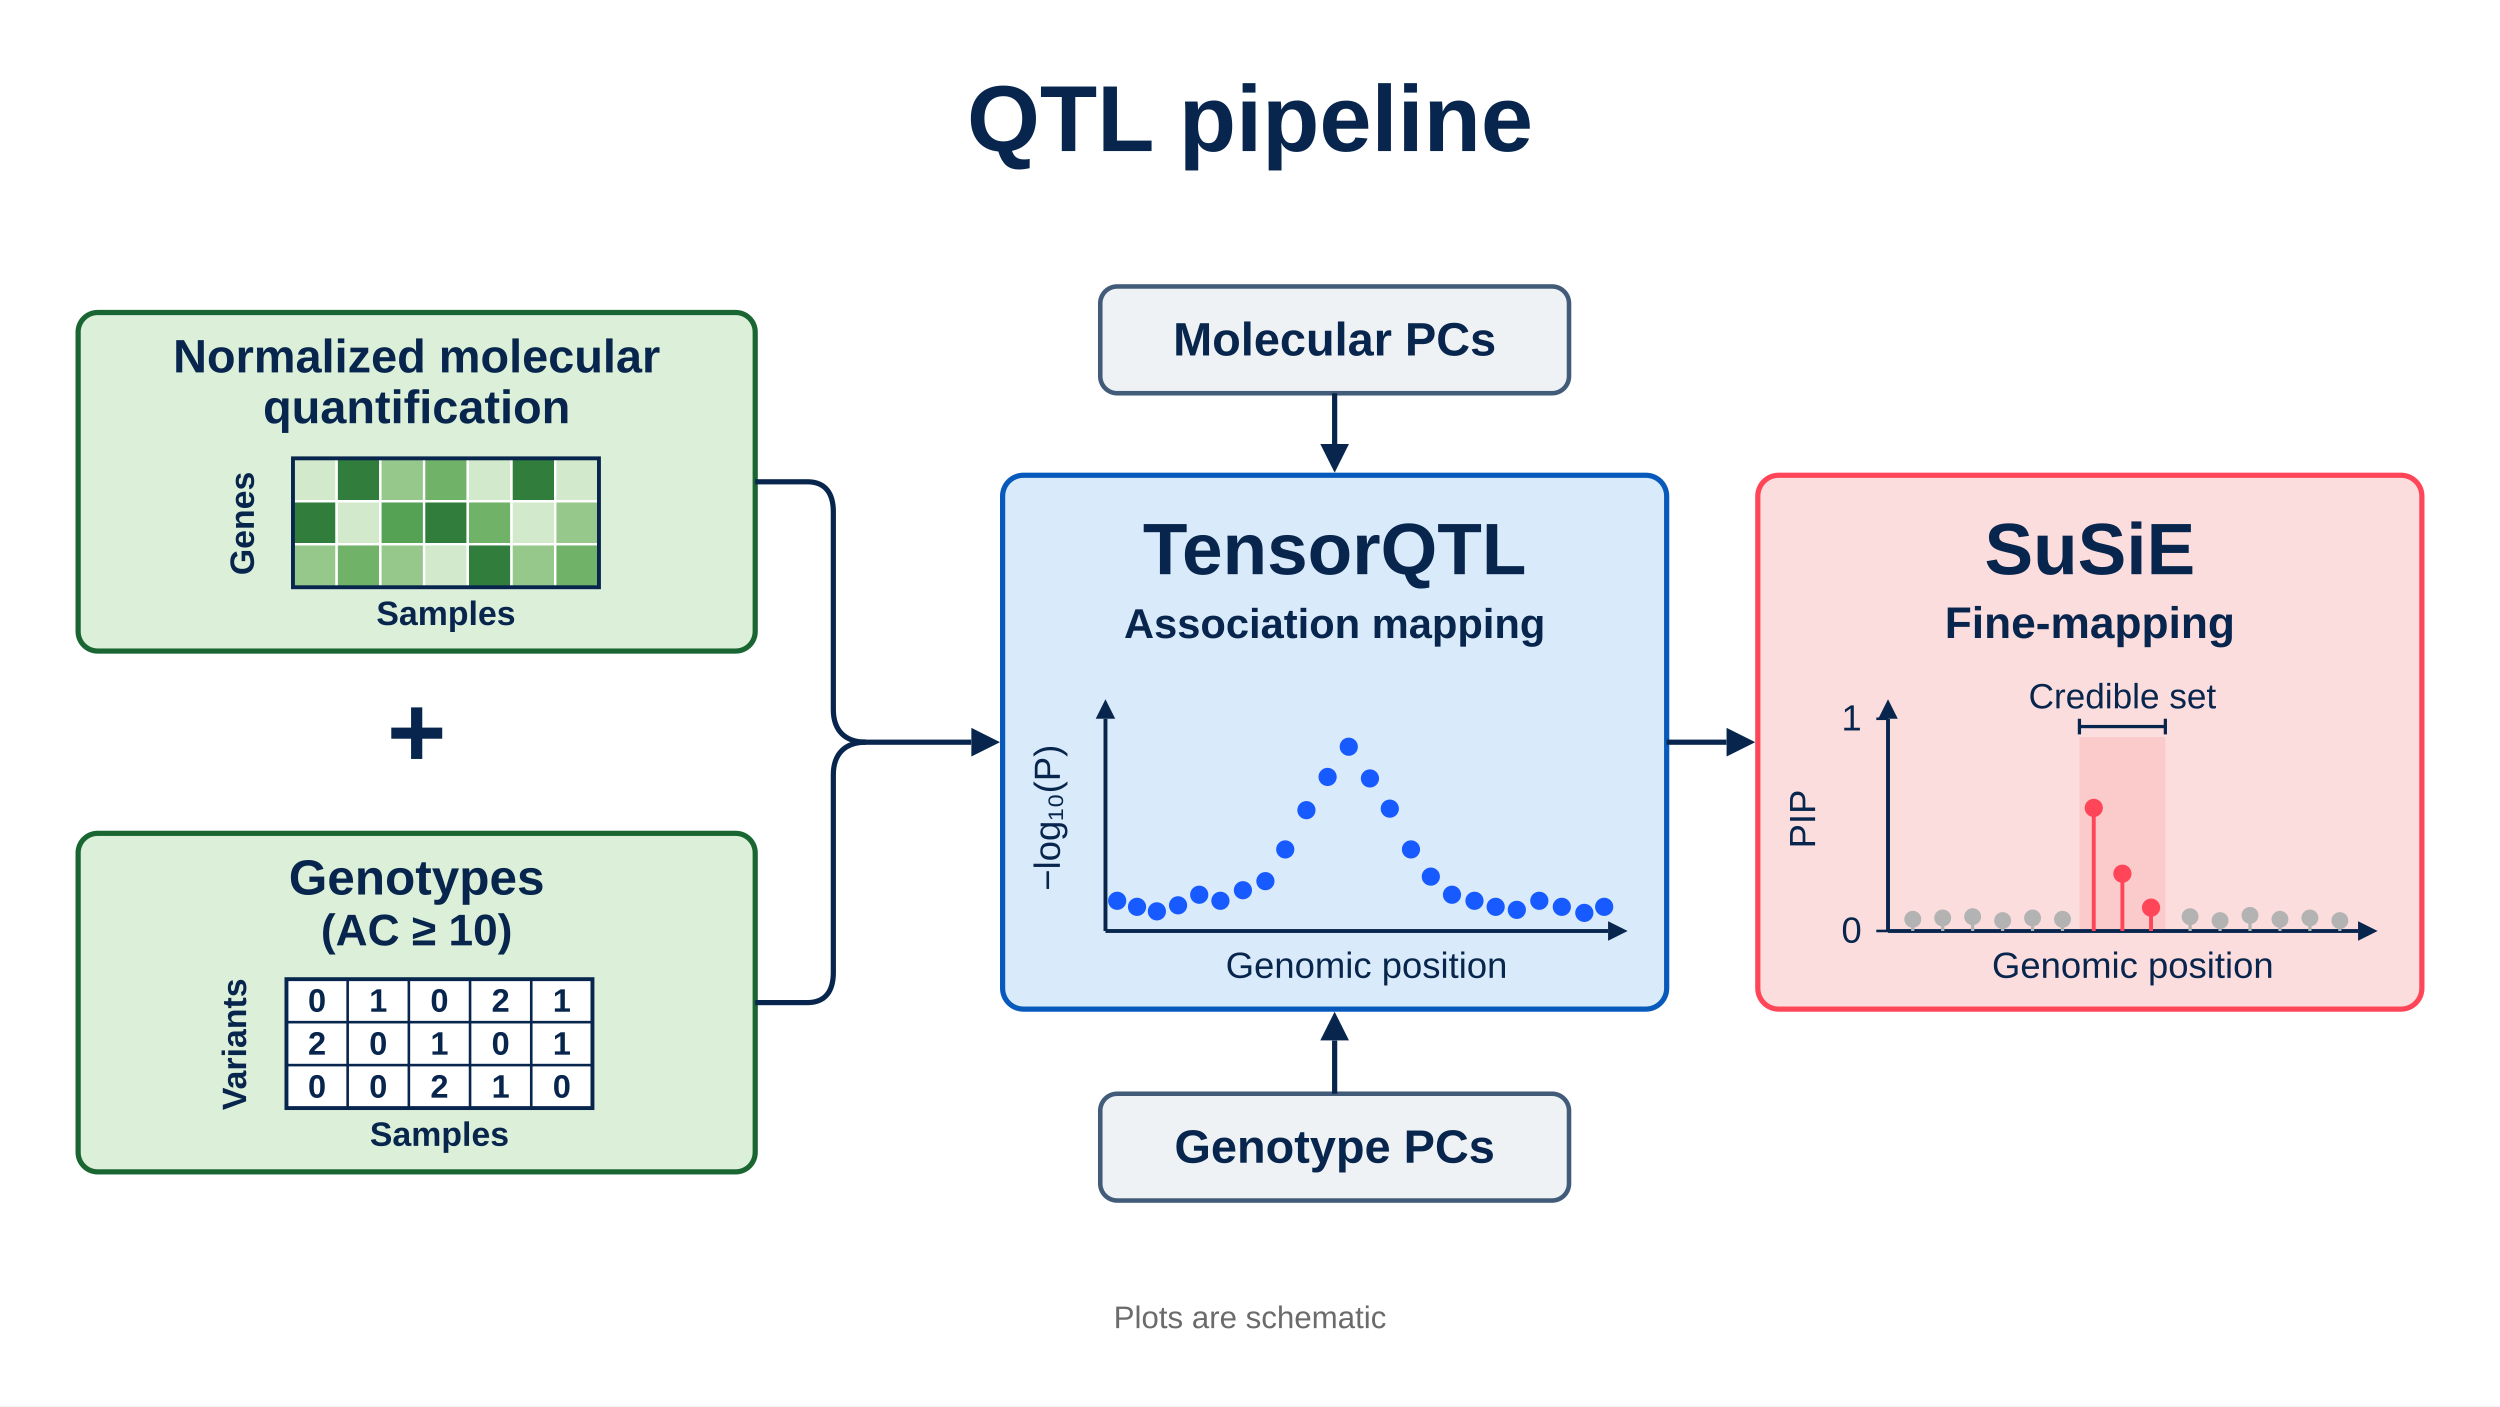
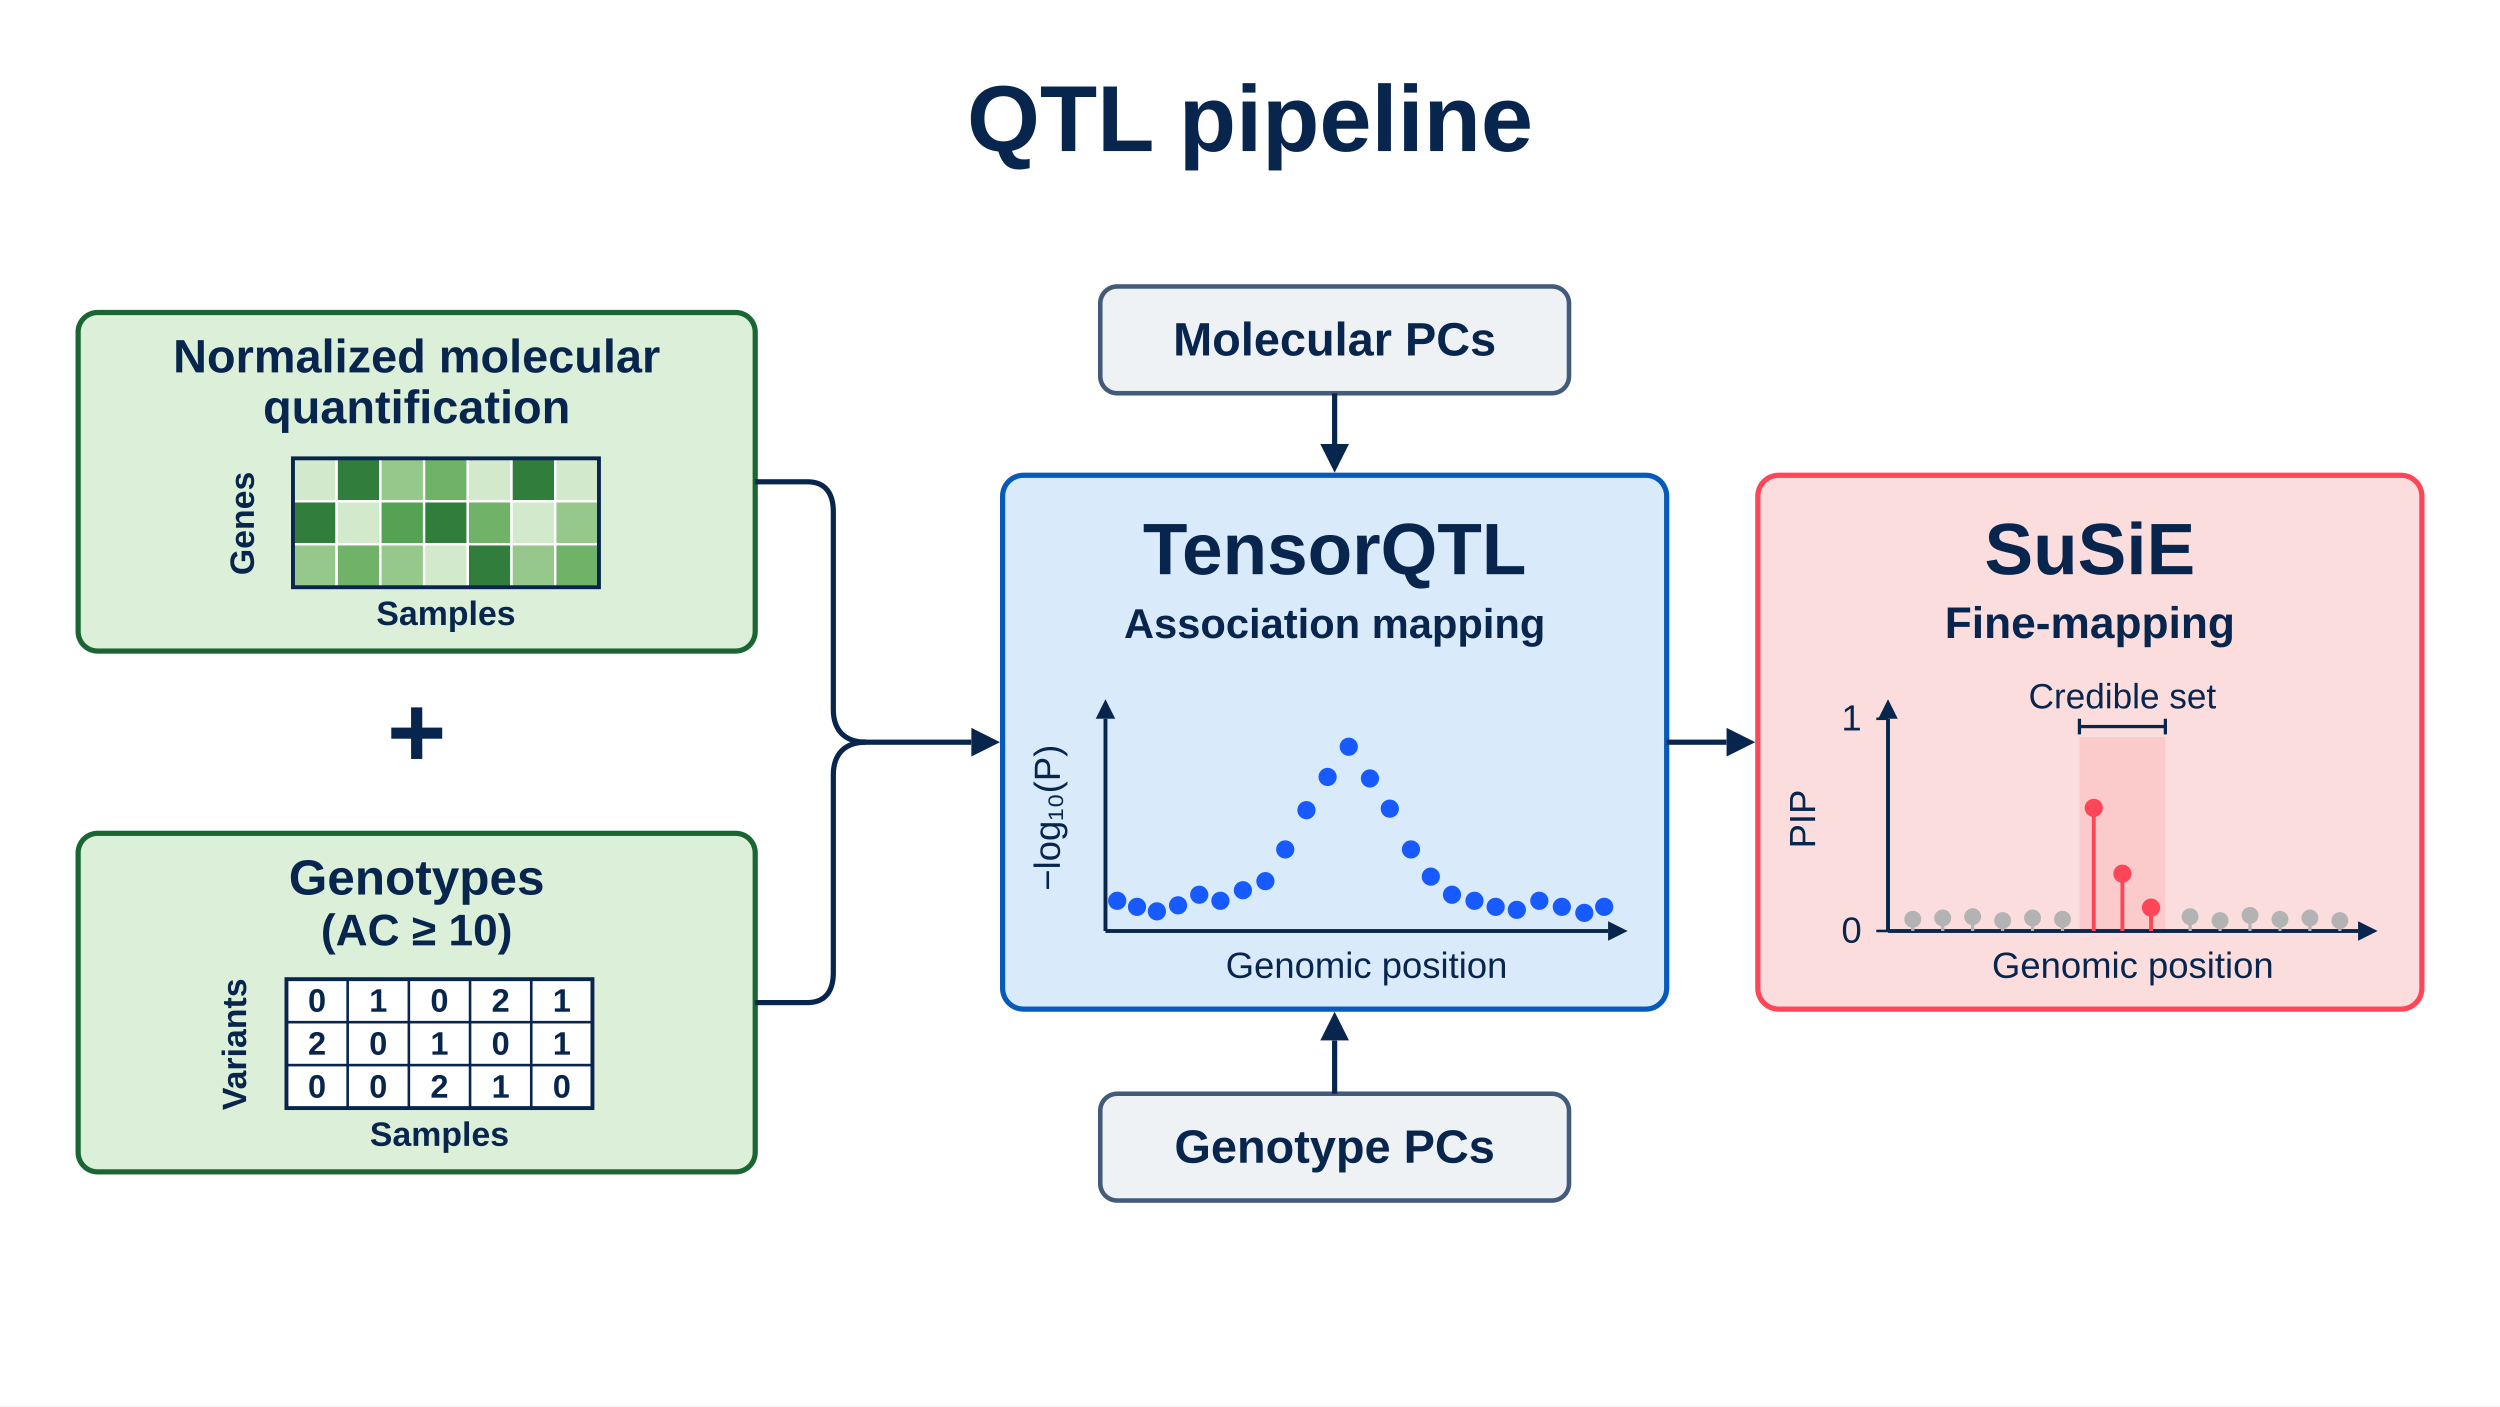
<svg xmlns="http://www.w3.org/2000/svg" width="183.0mm" height="102.938mm" viewBox="0 0 1920 1080" role="img" aria-labelledby="title description" stroke="none">
  <rect x="0" y="0" width="1920" height="1080" rx="0" fill="#FFFFFF" stroke="none" stroke-width="0" />
  <text x="960" y="116" font-family="Arial, Helvetica, sans-serif" font-size="72" font-weight="700" text-anchor="middle" fill="#08264D">QTL pipeline</text>
  <rect x="60" y="240" width="520" height="260" rx="15" fill="#DCEFD8" stroke="#196633" stroke-width="4" />
  <rect x="60" y="640" width="520" height="260" rx="15" fill="#DCEFD8" stroke="#196633" stroke-width="4" />
  <text x="320" y="286" font-family="Arial, Helvetica, sans-serif" font-size="36" font-weight="700" text-anchor="middle" fill="#08264D">Normalized molecular</text>
  <text x="320" y="325" font-family="Arial, Helvetica, sans-serif" font-size="36" font-weight="700" text-anchor="middle" fill="#08264D">quantification</text>
  <text x="320" y="687" font-family="Arial, Helvetica, sans-serif" font-size="38" font-weight="700" text-anchor="middle" fill="#08264D">Genotypes</text>
  <text x="320" y="726" font-family="Arial, Helvetica, sans-serif" font-size="34" font-weight="700" text-anchor="middle" fill="#08264D">(AC ≥ 10)</text>
  <text x="320" y="589" font-family="Arial, Helvetica, sans-serif" font-size="78" font-weight="700" text-anchor="middle" fill="#08264D">+</text>
  <rect x="225.0" y="352.0" width="33.571" height="33.0" rx="0" fill="#D2E9CB" stroke="#FFFFFF" stroke-width="1.8" />
  <rect x="258.571" y="352.0" width="33.571" height="33.0" rx="0" fill="#317E3C" stroke="#FFFFFF" stroke-width="1.8" />
  <rect x="292.143" y="352.0" width="33.571" height="33.0" rx="0" fill="#97C88B" stroke="#FFFFFF" stroke-width="1.8" />
  <rect x="325.714" y="352.0" width="33.571" height="33.0" rx="0" fill="#70B268" stroke="#FFFFFF" stroke-width="1.8" />
  <rect x="359.286" y="352.0" width="33.571" height="33.0" rx="0" fill="#D2E9CB" stroke="#FFFFFF" stroke-width="1.8" />
  <rect x="392.857" y="352.0" width="33.571" height="33.0" rx="0" fill="#317E3C" stroke="#FFFFFF" stroke-width="1.8" />
  <rect x="426.429" y="352.0" width="33.571" height="33.0" rx="0" fill="#D2E9CB" stroke="#FFFFFF" stroke-width="1.8" />
  <rect x="225.0" y="385.0" width="33.571" height="33.0" rx="0" fill="#317E3C" stroke="#FFFFFF" stroke-width="1.8" />
  <rect x="258.571" y="385.0" width="33.571" height="33.0" rx="0" fill="#D2E9CB" stroke="#FFFFFF" stroke-width="1.8" />
  <rect x="292.143" y="385.0" width="33.571" height="33.0" rx="0" fill="#55A254" stroke="#FFFFFF" stroke-width="1.8" />
  <rect x="325.714" y="385.0" width="33.571" height="33.0" rx="0" fill="#317E3C" stroke="#FFFFFF" stroke-width="1.8" />
  <rect x="359.286" y="385.0" width="33.571" height="33.0" rx="0" fill="#70B268" stroke="#FFFFFF" stroke-width="1.8" />
  <rect x="392.857" y="385.0" width="33.571" height="33.0" rx="0" fill="#D2E9CB" stroke="#FFFFFF" stroke-width="1.8" />
  <rect x="426.429" y="385.0" width="33.571" height="33.0" rx="0" fill="#97C88B" stroke="#FFFFFF" stroke-width="1.8" />
  <rect x="225.0" y="418.0" width="33.571" height="33.0" rx="0" fill="#97C88B" stroke="#FFFFFF" stroke-width="1.8" />
  <rect x="258.571" y="418.0" width="33.571" height="33.0" rx="0" fill="#70B268" stroke="#FFFFFF" stroke-width="1.8" />
  <rect x="292.143" y="418.0" width="33.571" height="33.0" rx="0" fill="#97C88B" stroke="#FFFFFF" stroke-width="1.8" />
  <rect x="325.714" y="418.0" width="33.571" height="33.0" rx="0" fill="#D2E9CB" stroke="#FFFFFF" stroke-width="1.8" />
  <rect x="359.286" y="418.0" width="33.571" height="33.0" rx="0" fill="#317E3C" stroke="#FFFFFF" stroke-width="1.8" />
  <rect x="392.857" y="418.0" width="33.571" height="33.0" rx="0" fill="#97C88B" stroke="#FFFFFF" stroke-width="1.8" />
  <rect x="426.429" y="418.0" width="33.571" height="33.0" rx="0" fill="#70B268" stroke="#FFFFFF" stroke-width="1.8" />
  <rect x="225" y="352" width="235" height="99" rx="0" fill="none" stroke="#08264D" stroke-width="3" />
  <text x="195" y="402" font-family="Arial, Helvetica, sans-serif" font-size="26" font-weight="700" text-anchor="middle" fill="#08264D" transform="rotate(-90 195 402)">Genes</text>
  <text x="342.5" y="480" font-family="Arial, Helvetica, sans-serif" font-size="26" font-weight="700" text-anchor="middle" fill="#08264D">Samples</text>
  <rect x="220" y="752" width="235" height="99" rx="0" fill="#FFFFFF" stroke="#08264D" stroke-width="3" />
  <path d="M 267.0 752 L 267.0 851" fill="none" stroke="#08264D" stroke-width="2" stroke-linejoin="round" stroke-linecap="butt" />
  <path d="M 314.0 752 L 314.0 851" fill="none" stroke="#08264D" stroke-width="2" stroke-linejoin="round" stroke-linecap="butt" />
  <path d="M 361.0 752 L 361.0 851" fill="none" stroke="#08264D" stroke-width="2" stroke-linejoin="round" stroke-linecap="butt" />
  <path d="M 408.0 752 L 408.0 851" fill="none" stroke="#08264D" stroke-width="2" stroke-linejoin="round" stroke-linecap="butt" />
  <path d="M 220 785.0 L 455 785.0" fill="none" stroke="#08264D" stroke-width="2" stroke-linejoin="round" stroke-linecap="butt" />
  <path d="M 220 818.0 L 455 818.0" fill="none" stroke="#08264D" stroke-width="2" stroke-linejoin="round" stroke-linecap="butt" />
  <text x="243.5" y="777.0" font-family="Arial, Helvetica, sans-serif" font-size="25" font-weight="700" text-anchor="middle" fill="#08264D">0</text>
  <text x="290.5" y="777.0" font-family="Arial, Helvetica, sans-serif" font-size="25" font-weight="700" text-anchor="middle" fill="#08264D">1</text>
  <text x="337.5" y="777.0" font-family="Arial, Helvetica, sans-serif" font-size="25" font-weight="700" text-anchor="middle" fill="#08264D">0</text>
  <text x="384.5" y="777.0" font-family="Arial, Helvetica, sans-serif" font-size="25" font-weight="700" text-anchor="middle" fill="#08264D">2</text>
  <text x="431.5" y="777.0" font-family="Arial, Helvetica, sans-serif" font-size="25" font-weight="700" text-anchor="middle" fill="#08264D">1</text>
  <text x="243.5" y="810.0" font-family="Arial, Helvetica, sans-serif" font-size="25" font-weight="700" text-anchor="middle" fill="#08264D">2</text>
  <text x="290.5" y="810.0" font-family="Arial, Helvetica, sans-serif" font-size="25" font-weight="700" text-anchor="middle" fill="#08264D">0</text>
  <text x="337.5" y="810.0" font-family="Arial, Helvetica, sans-serif" font-size="25" font-weight="700" text-anchor="middle" fill="#08264D">1</text>
  <text x="384.5" y="810.0" font-family="Arial, Helvetica, sans-serif" font-size="25" font-weight="700" text-anchor="middle" fill="#08264D">0</text>
  <text x="431.5" y="810.0" font-family="Arial, Helvetica, sans-serif" font-size="25" font-weight="700" text-anchor="middle" fill="#08264D">1</text>
  <text x="243.5" y="843.0" font-family="Arial, Helvetica, sans-serif" font-size="25" font-weight="700" text-anchor="middle" fill="#08264D">0</text>
  <text x="290.5" y="843.0" font-family="Arial, Helvetica, sans-serif" font-size="25" font-weight="700" text-anchor="middle" fill="#08264D">0</text>
  <text x="337.5" y="843.0" font-family="Arial, Helvetica, sans-serif" font-size="25" font-weight="700" text-anchor="middle" fill="#08264D">2</text>
  <text x="384.5" y="843.0" font-family="Arial, Helvetica, sans-serif" font-size="25" font-weight="700" text-anchor="middle" fill="#08264D">1</text>
  <text x="431.5" y="843.0" font-family="Arial, Helvetica, sans-serif" font-size="25" font-weight="700" text-anchor="middle" fill="#08264D">0</text>
  <text x="189" y="802" font-family="Arial, Helvetica, sans-serif" font-size="26" font-weight="700" text-anchor="middle" fill="#08264D" transform="rotate(-90 189 802)">Variants</text>
  <text x="337.5" y="880" font-family="Arial, Helvetica, sans-serif" font-size="26" font-weight="700" text-anchor="middle" fill="#08264D">Samples</text>
  <path d="M 580 370 L 620 370 C 634 370 640 379 640 393 L 640 545 C 640 561 649 570 665 570" fill="none" stroke="#08264D" stroke-width="4" stroke-linejoin="round" stroke-linecap="butt" />
  <path d="M 580 770 L 620 770 C 634 770 640 761 640 747 L 640 595 C 640 579 649 570 665 570" fill="none" stroke="#08264D" stroke-width="4" stroke-linejoin="round" stroke-linecap="butt" />
  <path d="M 665 570 L 746.0 570.0" fill="none" stroke="#08264D" stroke-width="4" stroke-linejoin="round" stroke-linecap="butt" />
  <path d="M 768 570 L 746.0 581.0 L 746.0 559.0 Z " fill="#08264D" stroke="none" stroke-width="0" stroke-linejoin="round" stroke-linecap="butt" />
  <rect x="770" y="365" width="510" height="410" rx="16" fill="#D9EBFA" stroke="#075ABB" stroke-width="4" />
  <rect x="1350" y="365" width="510" height="410" rx="16" fill="#FCDDDD" stroke="#FF4658" stroke-width="4" />
  <text x="1025" y="441" font-family="Arial, Helvetica, sans-serif" font-size="56" font-weight="700" text-anchor="middle" fill="#08264D">TensorQTL</text>
  <text x="1025" y="490" font-family="Arial, Helvetica, sans-serif" font-size="32" font-weight="700" text-anchor="middle" fill="#08264D">Association mapping</text>
  <text x="1605" y="441" font-family="Arial, Helvetica, sans-serif" font-size="56" font-weight="700" text-anchor="middle" fill="#08264D">SuSiE</text>
  <text x="1605" y="490" font-family="Arial, Helvetica, sans-serif" font-size="34" font-weight="700" text-anchor="middle" fill="#08264D">Fine-mapping</text>
  <path d="M 1280 570 L 1326.0 570.0" fill="none" stroke="#08264D" stroke-width="4" stroke-linejoin="round" stroke-linecap="butt" />
  <path d="M 1348 570 L 1326.0 581.0 L 1326.0 559.0 Z " fill="#08264D" stroke="none" stroke-width="0" stroke-linejoin="round" stroke-linecap="butt" />
  <rect x="845" y="220" width="360" height="82" rx="13" fill="#EFF2F5" stroke="#415B79" stroke-width="3.5" />
  <rect x="845" y="840" width="360" height="82" rx="13" fill="#EFF2F5" stroke="#415B79" stroke-width="3.5" />
  <text x="1025" y="273" font-family="Arial, Helvetica, sans-serif" font-size="36" font-weight="700" text-anchor="middle" fill="#08264D">Molecular PCs</text>
  <text x="1025" y="893" font-family="Arial, Helvetica, sans-serif" font-size="36" font-weight="700" text-anchor="middle" fill="#08264D">Genotype PCs</text>
  <path d="M 1025 302 L 1025.0 341.0" fill="none" stroke="#08264D" stroke-width="4" stroke-linejoin="round" stroke-linecap="butt" />
  <path d="M 1025 363 L 1014.0 341.0 L 1036.0 341.0 Z " fill="#08264D" stroke="none" stroke-width="0" stroke-linejoin="round" stroke-linecap="butt" />
  <path d="M 1025 840 L 1025.0 799.0" fill="none" stroke="#08264D" stroke-width="4" stroke-linejoin="round" stroke-linecap="butt" />
  <path d="M 1025 777 L 1036.0 799.0 L 1014.0 799.0 Z " fill="#08264D" stroke="none" stroke-width="0" stroke-linejoin="round" stroke-linecap="butt" />
  <path d="M 849 715 L 1235.0 715.0" fill="none" stroke="#08264D" stroke-width="3" stroke-linejoin="round" stroke-linecap="butt" />
  <path d="M 1250 715 L 1235.0 722.5 L 1235.0 707.5 Z " fill="#08264D" stroke="none" stroke-width="0" stroke-linejoin="round" stroke-linecap="butt" />
  <path d="M 849 715 L 849.0 552.0" fill="none" stroke="#08264D" stroke-width="3" stroke-linejoin="round" stroke-linecap="butt" />
  <path d="M 849 537 L 856.5 552.0 L 841.5 552.0 Z " fill="#08264D" stroke="none" stroke-width="0" stroke-linejoin="round" stroke-linecap="butt" />
  <text x="1049.5" y="751" font-family="Arial, Helvetica, sans-serif" font-size="28" font-weight="400" text-anchor="middle" fill="#08264D">Genomic position</text>
  <text x="814" y="628" font-family="Arial Unicode MS, Arial, sans-serif" font-size="28" font-weight="400" text-anchor="middle" fill="#08264D" transform="rotate(-90 814 628)">−log₁₀(P)</text>
  <circle cx="858.0" cy="691.8" r="7" fill="#175AFF" />
  <circle cx="873.245" cy="696.44" r="7" fill="#175AFF" />
  <circle cx="888.489" cy="699.92" r="7" fill="#175AFF" />
  <circle cx="904.75" cy="695.28" r="7" fill="#175AFF" />
  <circle cx="921.011" cy="687.16" r="7" fill="#175AFF" />
  <circle cx="937.272" cy="691.8" r="7" fill="#175AFF" />
  <circle cx="954.549" cy="683.68" r="7" fill="#175AFF" />
  <circle cx="971.826" cy="676.72" r="7" fill="#175AFF" />
  <circle cx="987.071" cy="652.36" r="7" fill="#175AFF" />
  <circle cx="1003.332" cy="622.2" r="7" fill="#175AFF" />
  <circle cx="1019.592" cy="596.68" r="7" fill="#175AFF" />
  <circle cx="1035.853" cy="573.48" r="7" fill="#175AFF" />
  <circle cx="1052.114" cy="597.84" r="7" fill="#175AFF" />
  <circle cx="1067.359" cy="621.04" r="7" fill="#175AFF" />
  <circle cx="1083.62" cy="652.36" r="7" fill="#175AFF" />
  <circle cx="1098.864" cy="673.24" r="7" fill="#175AFF" />
  <circle cx="1115.125" cy="687.16" r="7" fill="#175AFF" />
  <circle cx="1132.402" cy="691.8" r="7" fill="#175AFF" />
  <circle cx="1148.663" cy="696.44" r="7" fill="#175AFF" />
  <circle cx="1164.924" cy="698.76" r="7" fill="#175AFF" />
  <circle cx="1182.201" cy="691.8" r="7" fill="#175AFF" />
  <circle cx="1199.478" cy="696.44" r="7" fill="#175AFF" />
  <circle cx="1216.755" cy="701.08" r="7" fill="#175AFF" />
  <circle cx="1232.0" cy="696.44" r="7" fill="#175AFF" />
  <rect x="1597" y="566" width="66" height="149" rx="0" fill="#FBCBCB" stroke="none" stroke-width="0" />
  <path d="M 1450 715 L 1811.0 715.0" fill="none" stroke="#08264D" stroke-width="3" stroke-linejoin="round" stroke-linecap="butt" />
  <path d="M 1826 715 L 1811.0 722.5 L 1811.0 707.5 Z " fill="#08264D" stroke="none" stroke-width="0" stroke-linejoin="round" stroke-linecap="butt" />
  <path d="M 1450 715 L 1450.0 552.0" fill="none" stroke="#08264D" stroke-width="3" stroke-linejoin="round" stroke-linecap="butt" />
  <path d="M 1450 537 L 1457.5 552.0 L 1442.5 552.0 Z " fill="#08264D" stroke="none" stroke-width="0" stroke-linejoin="round" stroke-linecap="butt" />
  <path d="M 1441 552 L 1450 552" fill="none" stroke="#08264D" stroke-width="2" stroke-linejoin="round" stroke-linecap="butt" />
  <path d="M 1441 715 L 1450 715" fill="none" stroke="#08264D" stroke-width="2" stroke-linejoin="round" stroke-linecap="butt" />
  <text x="1422" y="561" font-family="Arial, Helvetica, sans-serif" font-size="28" font-weight="400" text-anchor="middle" fill="#08264D">1</text>
  <text x="1422" y="724" font-family="Arial, Helvetica, sans-serif" font-size="28" font-weight="400" text-anchor="middle" fill="#08264D">0</text>
  <text x="1394" y="629" font-family="Arial, Helvetica, sans-serif" font-size="28" font-weight="400" text-anchor="middle" fill="#08264D" transform="rotate(-90 1394 629)">PIP</text>
  <text x="1638" y="751" font-family="Arial, Helvetica, sans-serif" font-size="28" font-weight="400" text-anchor="middle" fill="#08264D">Genomic position</text>
  <text x="1630" y="544" font-family="Arial, Helvetica, sans-serif" font-size="27" font-weight="400" text-anchor="middle" fill="#08264D">Credible set</text>
  <path d="M 1597 558 L 1663 558" fill="none" stroke="#08264D" stroke-width="2.5" stroke-linejoin="round" stroke-linecap="butt" />
  <path d="M 1597 552 L 1597 564" fill="none" stroke="#08264D" stroke-width="2.5" stroke-linejoin="round" stroke-linecap="butt" />
  <path d="M 1663 552 L 1663 564" fill="none" stroke="#08264D" stroke-width="2.5" stroke-linejoin="round" stroke-linecap="butt" />
  <path d="M 1469 715 L 1469 706" fill="none" stroke="#B3B3B3" stroke-width="2.5" stroke-linejoin="round" stroke-linecap="butt" />
  <circle cx="1469" cy="706" r="6.5" fill="#B3B3B3" />
  <path d="M 1492 715 L 1492 705" fill="none" stroke="#B3B3B3" stroke-width="2.5" stroke-linejoin="round" stroke-linecap="butt" />
  <circle cx="1492" cy="705" r="6.5" fill="#B3B3B3" />
  <path d="M 1515 715 L 1515 704" fill="none" stroke="#B3B3B3" stroke-width="2.5" stroke-linejoin="round" stroke-linecap="butt" />
  <circle cx="1515" cy="704" r="6.5" fill="#B3B3B3" />
  <path d="M 1538 715 L 1538 707" fill="none" stroke="#B3B3B3" stroke-width="2.5" stroke-linejoin="round" stroke-linecap="butt" />
  <circle cx="1538" cy="707" r="6.5" fill="#B3B3B3" />
  <path d="M 1561 715 L 1561 705" fill="none" stroke="#B3B3B3" stroke-width="2.5" stroke-linejoin="round" stroke-linecap="butt" />
  <circle cx="1561" cy="705" r="6.5" fill="#B3B3B3" />
  <path d="M 1584 715 L 1584 706" fill="none" stroke="#B3B3B3" stroke-width="2.5" stroke-linejoin="round" stroke-linecap="butt" />
  <circle cx="1584" cy="706" r="6.5" fill="#B3B3B3" />
  <path d="M 1682 715 L 1682 704" fill="none" stroke="#B3B3B3" stroke-width="2.5" stroke-linejoin="round" stroke-linecap="butt" />
  <circle cx="1682" cy="704" r="6.5" fill="#B3B3B3" />
  <path d="M 1705 715 L 1705 707" fill="none" stroke="#B3B3B3" stroke-width="2.5" stroke-linejoin="round" stroke-linecap="butt" />
  <circle cx="1705" cy="707" r="6.5" fill="#B3B3B3" />
  <path d="M 1728 715 L 1728 703" fill="none" stroke="#B3B3B3" stroke-width="2.5" stroke-linejoin="round" stroke-linecap="butt" />
  <circle cx="1728" cy="703" r="6.5" fill="#B3B3B3" />
  <path d="M 1751 715 L 1751 706" fill="none" stroke="#B3B3B3" stroke-width="2.5" stroke-linejoin="round" stroke-linecap="butt" />
  <circle cx="1751" cy="706" r="6.5" fill="#B3B3B3" />
  <path d="M 1774 715 L 1774 705" fill="none" stroke="#B3B3B3" stroke-width="2.5" stroke-linejoin="round" stroke-linecap="butt" />
  <circle cx="1774" cy="705" r="6.5" fill="#B3B3B3" />
  <path d="M 1797 715 L 1797 707" fill="none" stroke="#B3B3B3" stroke-width="2.5" stroke-linejoin="round" stroke-linecap="butt" />
  <circle cx="1797" cy="707" r="6.5" fill="#B3B3B3" />
  <path d="M 1608 715 L 1608 620.46" fill="none" stroke="#FF4658" stroke-width="3" stroke-linejoin="round" stroke-linecap="butt" />
  <circle cx="1608" cy="620.46" r="7" fill="#FF4658" />
  <path d="M 1630 715 L 1630 670.99" fill="none" stroke="#FF4658" stroke-width="3" stroke-linejoin="round" stroke-linecap="butt" />
  <circle cx="1630" cy="670.99" r="7" fill="#FF4658" />
  <path d="M 1652 715 L 1652 697.07" fill="none" stroke="#FF4658" stroke-width="3" stroke-linejoin="round" stroke-linecap="butt" />
  <circle cx="1652" cy="697.07" r="7" fill="#FF4658" />
-   <text x="960" y="1020" font-family="Arial, Helvetica, sans-serif" font-size="24" font-weight="400" text-anchor="middle" fill="#6B6B6B">Plots are schematic</text>
</svg>
